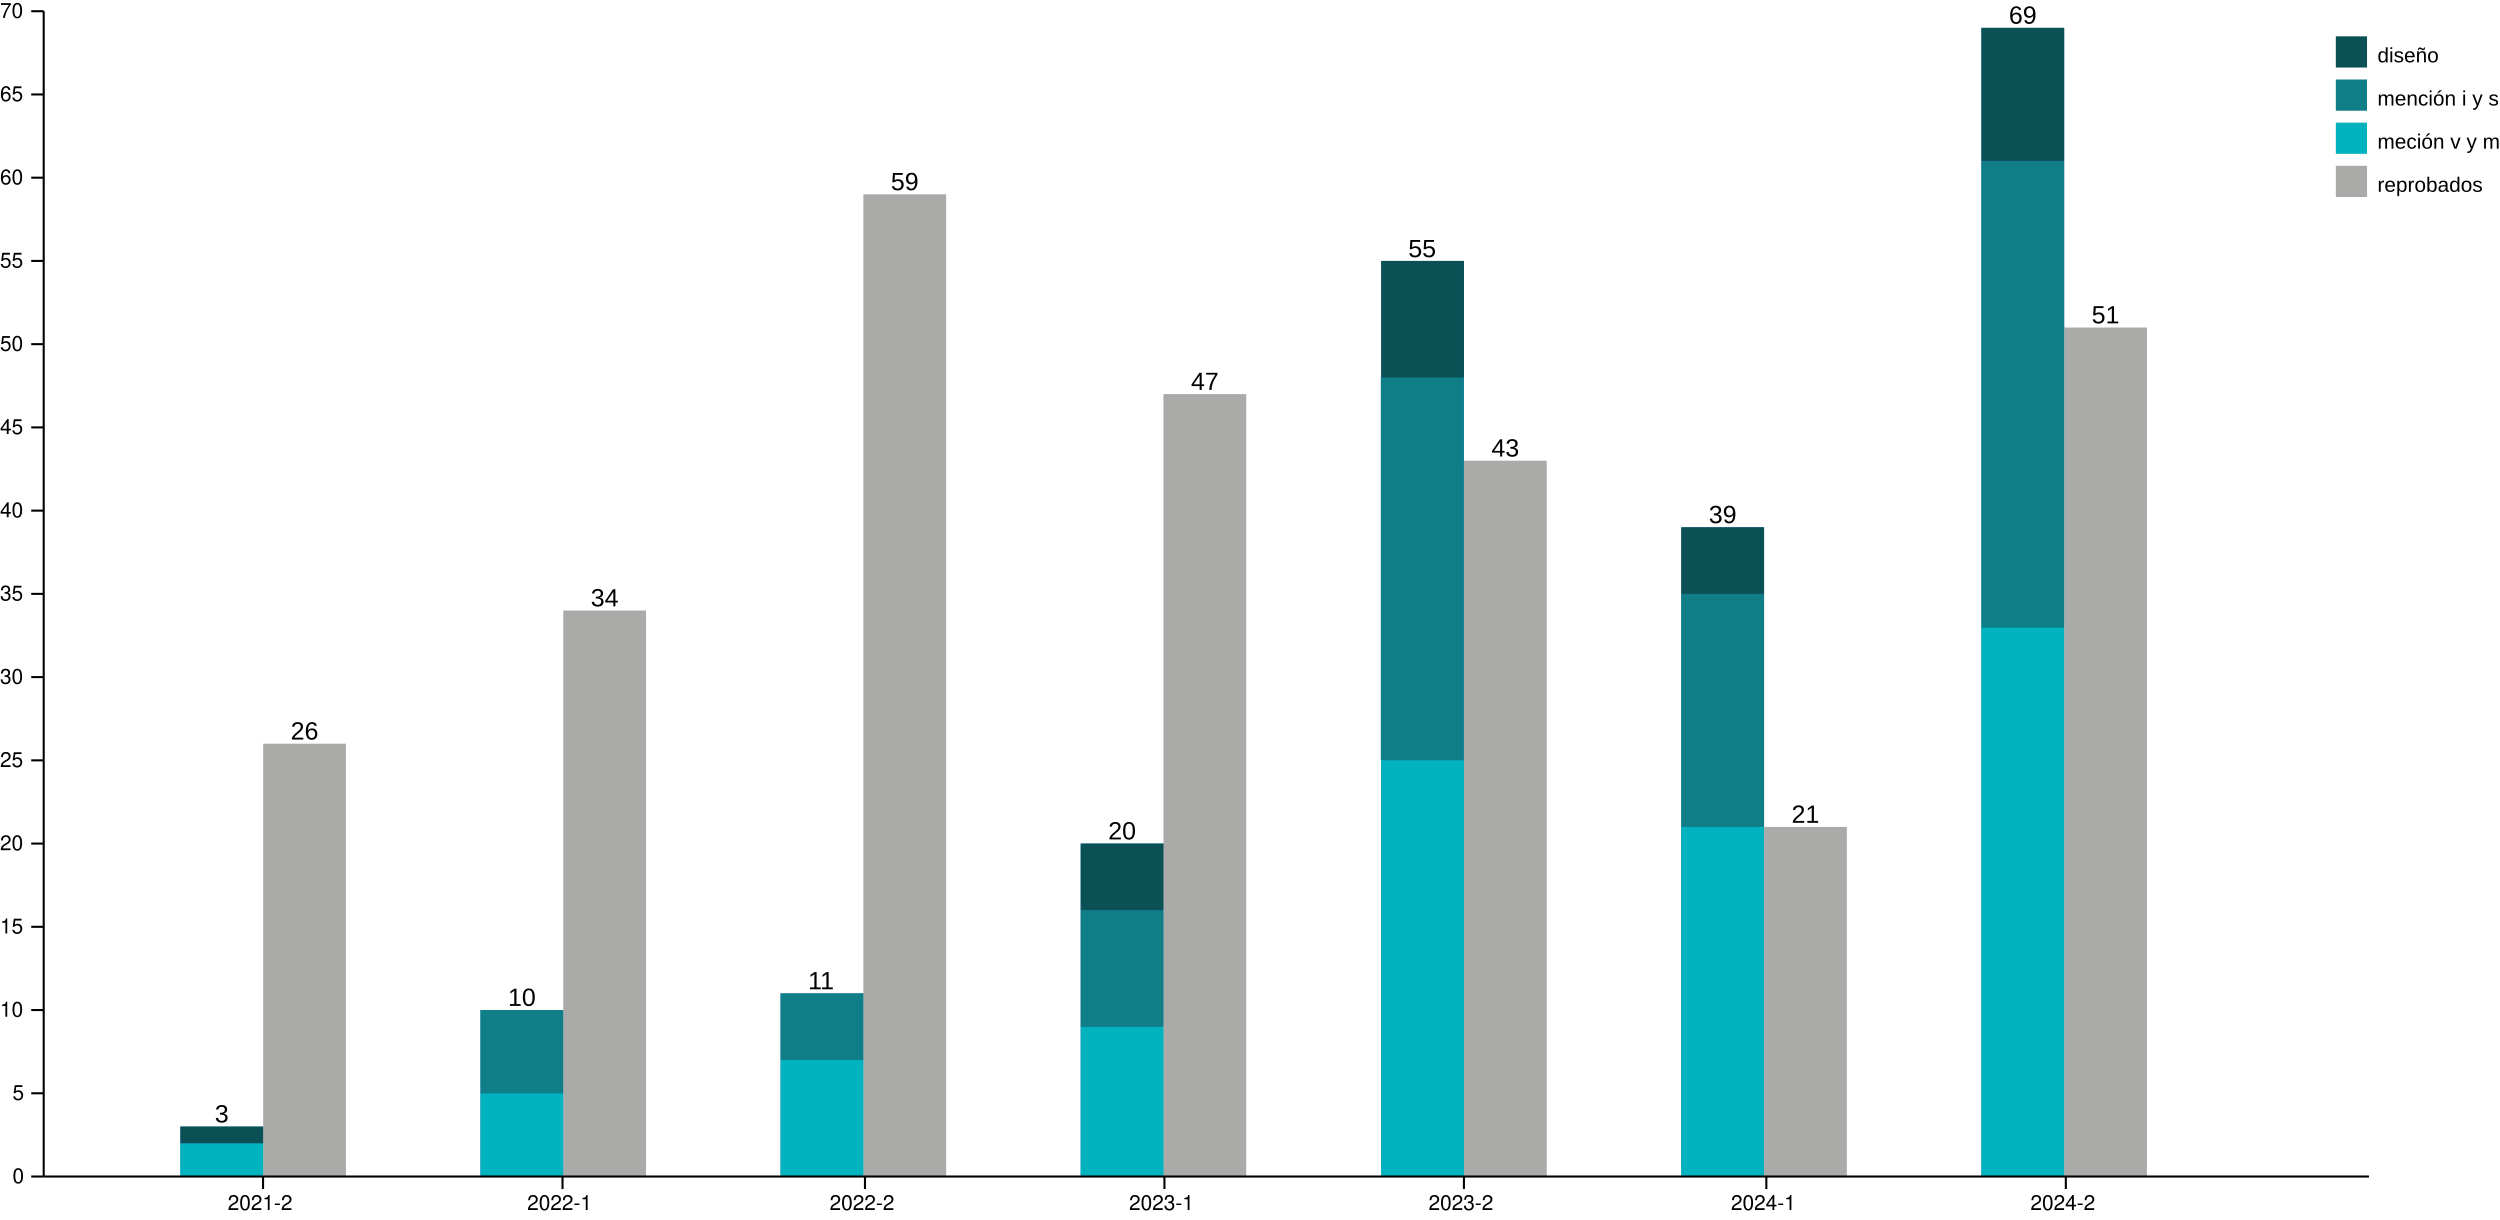
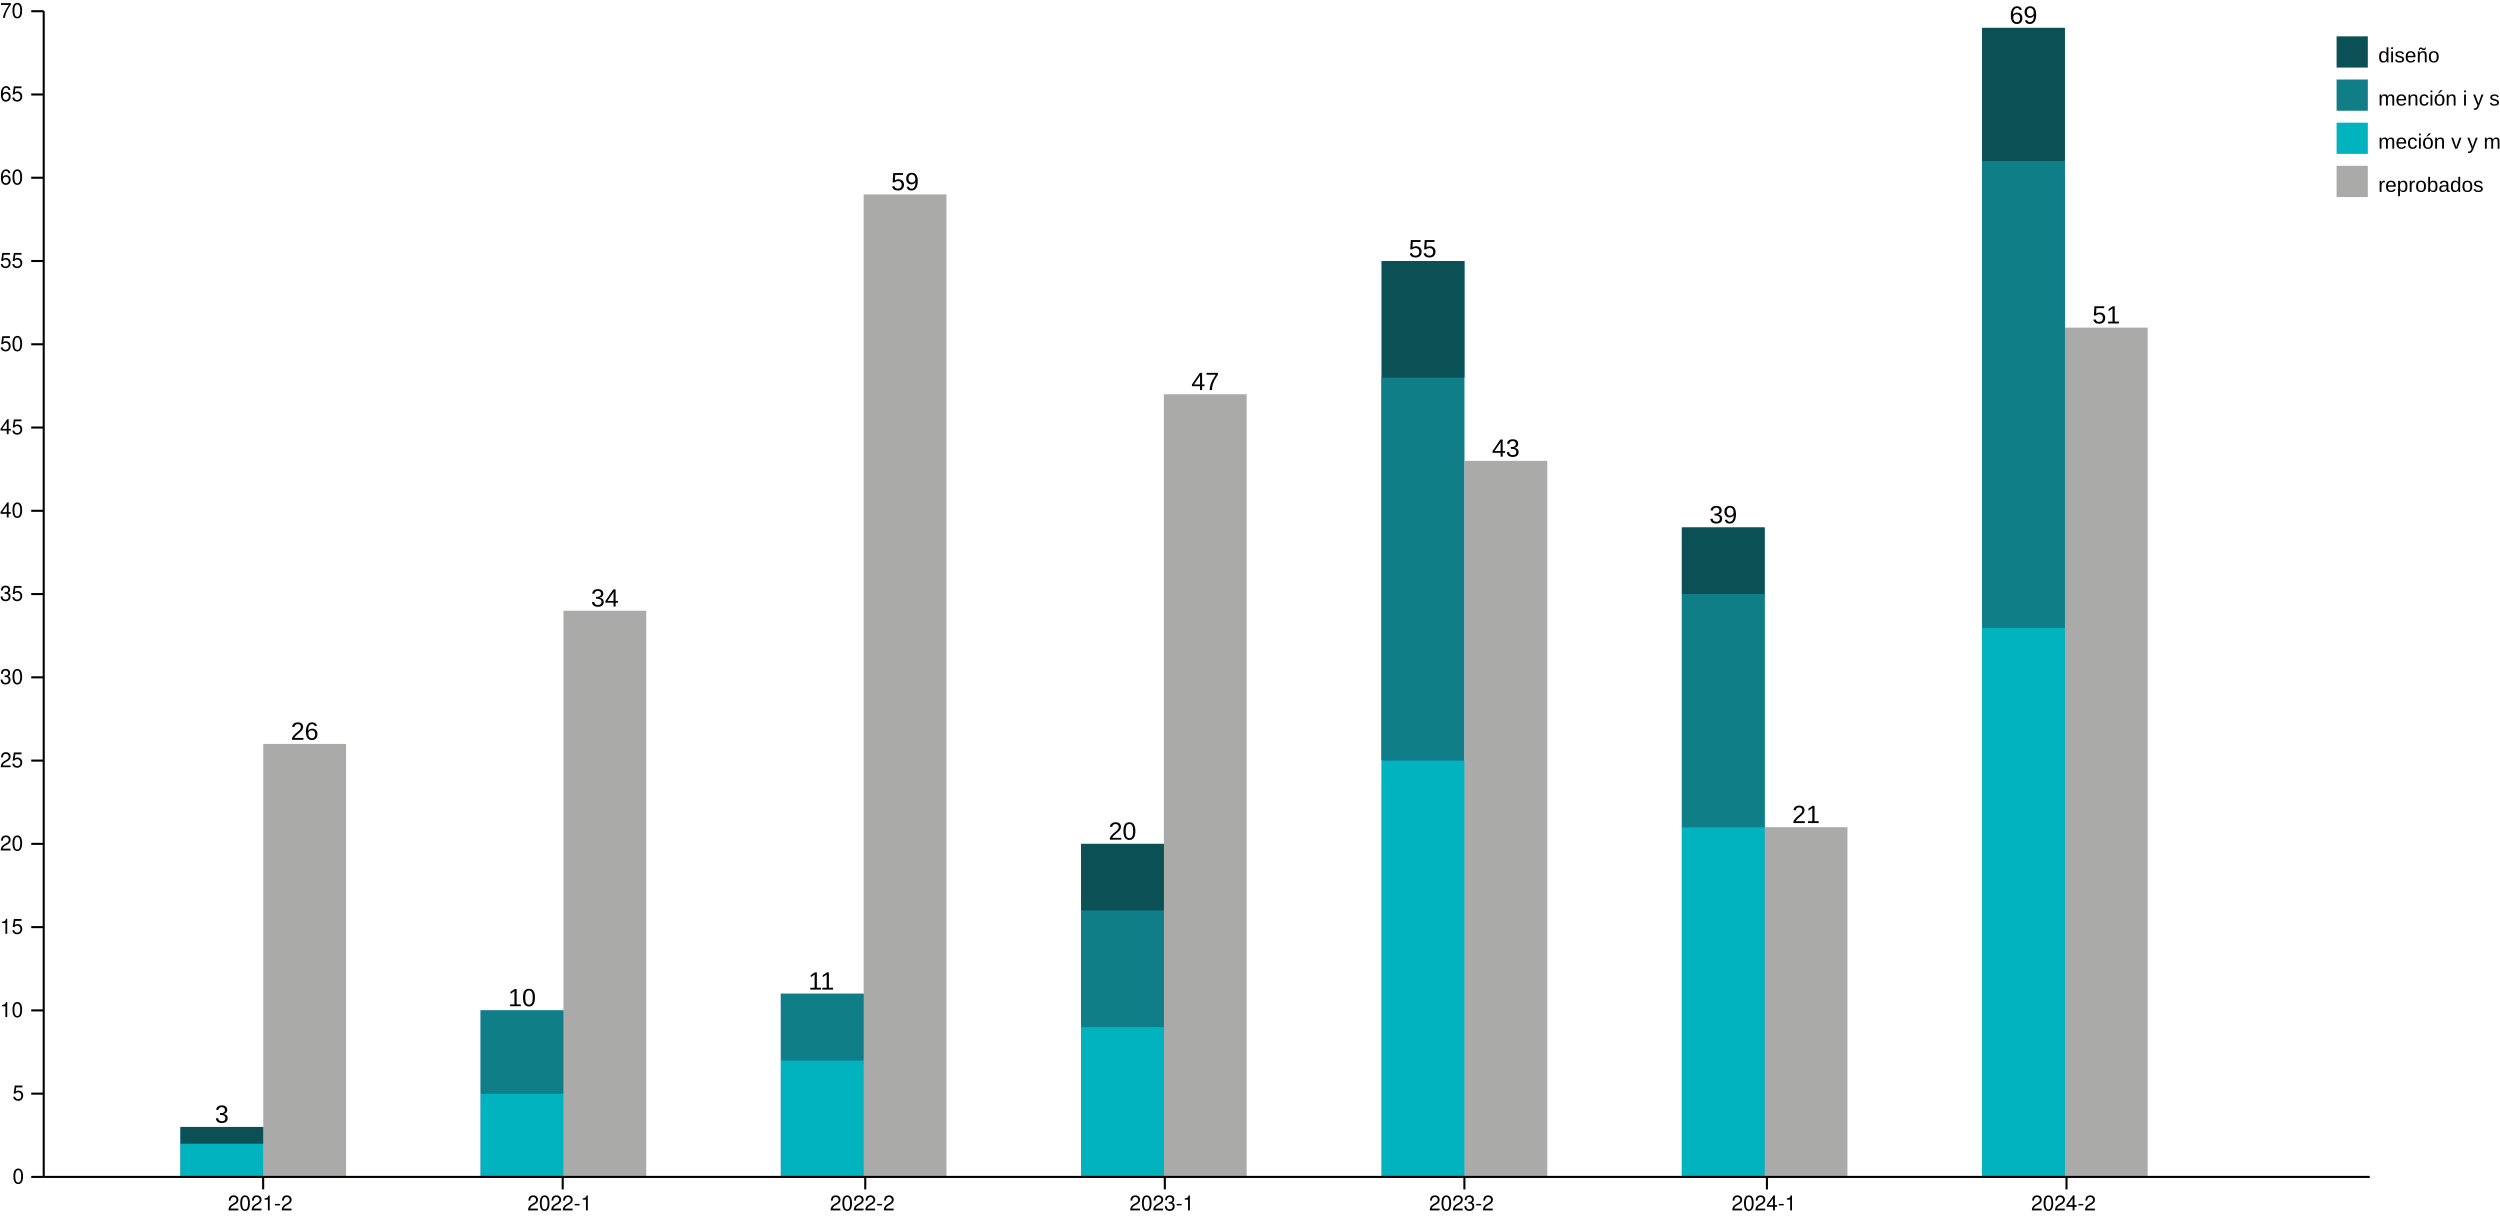
- <svg xmlns="http://www.w3.org/2000/svg" id="Capa_1" data-name="Capa 1" viewBox="0 0 1201.4 586">
+ <svg xmlns="http://www.w3.org/2000/svg" id="Capa_1" data-name="Capa 1" viewBox="0 0 1201 586">
  <defs>
    <style>
      .cls-1 {
        font-family: Helvetica, Helvetica;
      }

      .cls-1, .cls-2 {
        font-size: 10px;
      }

      .cls-1, .cls-2, .cls-3, .cls-4 {
        fill: #000;
      }

      .cls-1, .cls-2, .cls-3, .cls-4, .cls-5 {
        isolation: isolate;
      }

      .cls-2, .cls-3, .cls-4 {
        font-family: ArialMT, Arial;
      }

      .cls-6 {
        fill: #0a5054;
      }

      .cls-6, .cls-7, .cls-8, .cls-9, .cls-10 {
        stroke-width: 0px;
      }

      .cls-7 {
        fill: #aaaaa9;
      }

      .cls-3, .cls-4 {
        font-size: 12px;
      }

      .cls-8 {
        fill: #0f7e86;
      }

      .cls-9 {
        fill: #1f77b4;
      }

      .cls-11 {
        fill: none;
        stroke: #000;
      }

      .cls-4 {
        letter-spacing: -.07em;
      }

      .cls-10 {
        fill: #00b3bf;
      }
    </style>
  </defs>
  <rect id="undefined_-_aprueba" data-name="undefined - aprueba" class="cls-9" x="86.69" y="541.39" width="39.78" height="24" />
  <rect id="undefined_-_reprueban" data-name="undefined - reprueban" class="cls-7" x="126.46" y="357.39" width="39.78" height="208" />
  <rect id="undefined_-_meción_v_y_m" data-name="undefined - meción v y m" class="cls-10" x="86.69" y="549.39" width="39.78" height="16" />
  <rect id="undefined_-_diseño" data-name="undefined - diseño" class="cls-6" x="86.69" y="541.39" width="39.78" height="8" />
  <rect id="undefined_-_aprueba-2" data-name="undefined - aprueba-2" class="cls-9" x="230.9" y="485.39" width="39.78" height="80" />
  <rect id="undefined_-_reprueban-2" data-name="undefined - reprueban-2" class="cls-7" x="270.68" y="293.39" width="39.78" height="272" />
  <rect id="undefined_-_meción_v_y_m-2" data-name="undefined - meción v y m-2" class="cls-10" x="230.9" y="525.39" width="39.78" height="40" />
  <rect id="undefined_-_mención_i_y_s" data-name="undefined - mención i y s" class="cls-8" x="230.9" y="485.39" width="39.78" height="40" />
  <rect id="undefined_-_aprueba-3" data-name="undefined - aprueba-3" class="cls-9" x="375.12" y="477.39" width="39.78" height="88" />
  <rect id="undefined_-_reprueban-3" data-name="undefined - reprueban-3" class="cls-7" x="414.9" y="93.39" width="39.78" height="472" />
  <rect id="undefined_-_meción_v_y_m-3" data-name="undefined - meción v y m-3" class="cls-10" x="375.12" y="509.39" width="39.78" height="56" />
  <rect id="undefined_-_mención_i_y_s-2" data-name="undefined - mención i y s-2" class="cls-8" x="375.12" y="477.39" width="39.78" height="32" />
  <rect id="undefined_-_aprueba-4" data-name="undefined - aprueba-4" class="cls-9" x="519.34" y="405.39" width="39.78" height="160" />
  <rect id="undefined_-_reprueban-4" data-name="undefined - reprueban-4" class="cls-7" x="559.12" y="189.39" width="39.78" height="376" />
  <rect id="undefined_-_meción_v_y_m-4" data-name="undefined - meción v y m-4" class="cls-10" x="519.34" y="493.39" width="39.78" height="72" />
  <rect id="undefined_-_mención_i_y_s-3" data-name="undefined - mención i y s-3" class="cls-8" x="519.34" y="437.39" width="39.78" height="56" />
  <rect id="undefined_-_diseño-2" data-name="undefined - diseño-2" class="cls-6" x="519.34" y="405.39" width="39.78" height="32" />
  <rect id="undefined_-_aprueba-5" data-name="undefined - aprueba-5" class="cls-9" x="663.74" y="125.39" width="39.78" height="440" />
  <rect id="undefined_-_reprueban-5" data-name="undefined - reprueban-5" class="cls-7" x="703.52" y="221.39" width="39.78" height="344" />
  <rect id="undefined_-_meción_v_y_m-5" data-name="undefined - meción v y m-5" class="cls-10" x="663.74" y="365.39" width="39.78" height="200" />
  <rect id="undefined_-_mención_i_y_s-4" data-name="undefined - mención i y s-4" class="cls-8" x="663.56" y="181.21" width="39.78" height="184" />
  <rect id="undefined_-_diseño-3" data-name="undefined - diseño-3" class="cls-6" x="663.74" y="125.39" width="39.78" height="56" />
  <rect id="undefined_-_aprueba-6" data-name="undefined - aprueba-6" class="cls-9" x="807.96" y="253.39" width="39.78" height="312" />
  <rect id="undefined_-_reprueban-6" data-name="undefined - reprueban-6" class="cls-7" x="847.74" y="397.39" width="39.78" height="168" />
  <rect id="undefined_-_meción_v_y_m-6" data-name="undefined - meción v y m-6" class="cls-10" x="807.96" y="397.39" width="39.78" height="168" />
  <rect id="undefined_-_mención_i_y_s-5" data-name="undefined - mención i y s-5" class="cls-8" x="807.96" y="285.39" width="39.78" height="112" />
  <rect id="undefined_-_diseño-4" data-name="undefined - diseño-4" class="cls-6" x="807.96" y="253.39" width="39.78" height="32" />
  <rect id="undefined_-_aprueba-7" data-name="undefined - aprueba-7" class="cls-9" x="952.18" y="13.39" width="39.78" height="552" />
  <rect id="undefined_-_reprueban-7" data-name="undefined - reprueban-7" class="cls-7" x="991.96" y="157.39" width="39.78" height="408" />
  <rect id="undefined_-_meción_v_y_m-7" data-name="undefined - meción v y m-7" class="cls-10" x="952.18" y="301.39" width="39.78" height="264" />
  <rect id="undefined_-_mención_i_y_s-6" data-name="undefined - mención i y s-6" class="cls-8" x="952.18" y="77.59" width="39.78" height="224" />
  <rect id="undefined_-_diseño-5" data-name="undefined - diseño-5" class="cls-6" x="952.18" y="13.39" width="39.78" height="64" />
  <path class="cls-11" d="M21,565.39h1117.43" />
  <line class="cls-11" x1="126.42" y1="565.39" x2="126.42" y2="571.39" />
  <g class="cls-5">
    <text class="cls-1" transform="translate(109.42 581.49)">
      <tspan x="0" y="0">2021-2</tspan>
    </text>
  </g>
  <line class="cls-11" x1="270.33" y1="565.39" x2="270.33" y2="571.39" />
  <g class="cls-5">
    <text class="cls-1" transform="translate(253.34 581.49)">
      <tspan x="0" y="0">2022-1</tspan>
    </text>
  </g>
  <line class="cls-11" x1="415.67" y1="565.39" x2="415.67" y2="571.39" />
  <g class="cls-5">
    <text class="cls-1" transform="translate(398.67 581.49)">
      <tspan x="0" y="0">2022-2</tspan>
    </text>
  </g>
  <line class="cls-11" x1="559.58" y1="565.39" x2="559.58" y2="571.39" />
  <g class="cls-5">
    <text class="cls-1" transform="translate(542.58 581.49)">
      <tspan x="0" y="0">2023-1</tspan>
    </text>
  </g>
  <line class="cls-11" x1="703.5" y1="565.39" x2="703.5" y2="571.39" />
  <g class="cls-5">
    <text class="cls-1" transform="translate(686.5 581.49)">
      <tspan x="0" y="0">2023-2</tspan>
    </text>
  </g>
  <line class="cls-11" x1="848.83" y1="565.39" x2="848.83" y2="571.39" />
  <g class="cls-5">
    <text class="cls-1" transform="translate(831.83 581.49)">
      <tspan x="0" y="0">2024-1</tspan>
    </text>
  </g>
  <line class="cls-11" x1="992.75" y1="565.39" x2="992.75" y2="571.39" />
  <g class="cls-5">
    <text class="cls-1" transform="translate(975.75 581.49)">
      <tspan x="0" y="0">2024-2</tspan>
    </text>
  </g>
  <g id="yAxis">
    <path class="cls-11" d="M21,565.39V5.39" />
    <line class="cls-11" x1="21" y1="565.39" x2="15" y2="565.39" />
    <g class="cls-5">
      <text class="cls-1" transform="translate(6 568.59)">
        <tspan x="0" y="0">0</tspan>
      </text>
    </g>
    <line class="cls-11" x1="21" y1="525.39" x2="15" y2="525.39" />
    <g class="cls-5">
      <text class="cls-1" transform="translate(6 528.59)">
        <tspan x="0" y="0">5</tspan>
      </text>
    </g>
    <line class="cls-11" x1="21" y1="485.39" x2="15" y2="485.39" />
    <g class="cls-5">
      <text class="cls-1" transform="translate(0 488.59)">
        <tspan x="0" y="0">10</tspan>
      </text>
    </g>
    <line class="cls-11" x1="21" y1="445.39" x2="15" y2="445.39" />
    <g class="cls-5">
      <text class="cls-1" transform="translate(0 448.59)">
        <tspan x="0" y="0">15</tspan>
      </text>
    </g>
    <line class="cls-11" x1="21" y1="405.39" x2="15" y2="405.39" />
    <g class="cls-5">
      <text class="cls-1" transform="translate(0 408.59)">
        <tspan x="0" y="0">20</tspan>
      </text>
    </g>
    <line class="cls-11" x1="21" y1="365.39" x2="15" y2="365.39" />
    <g class="cls-5">
      <text class="cls-1" transform="translate(0 368.59)">
        <tspan x="0" y="0">25</tspan>
      </text>
    </g>
    <line class="cls-11" x1="21" y1="325.39" x2="15" y2="325.39" />
    <g class="cls-5">
      <text class="cls-1" transform="translate(0 328.59)">
        <tspan x="0" y="0">30</tspan>
      </text>
    </g>
    <line class="cls-11" x1="21" y1="285.39" x2="15" y2="285.39" />
    <g class="cls-5">
      <text class="cls-1" transform="translate(0 288.59)">
        <tspan x="0" y="0">35</tspan>
      </text>
    </g>
    <line class="cls-11" x1="21" y1="245.39" x2="15" y2="245.39" />
    <g class="cls-5">
      <text class="cls-1" transform="translate(0 248.59)">
        <tspan x="0" y="0">40</tspan>
      </text>
    </g>
    <line class="cls-11" x1="21" y1="205.39" x2="15" y2="205.39" />
    <g class="cls-5">
      <text class="cls-1" transform="translate(0 208.59)">
        <tspan x="0" y="0">45</tspan>
      </text>
    </g>
    <line class="cls-11" x1="21" y1="165.39" x2="15" y2="165.39" />
    <g class="cls-5">
      <text class="cls-1" transform="translate(0 168.59)">
        <tspan x="0" y="0">50</tspan>
      </text>
    </g>
    <line class="cls-11" x1="21" y1="125.39" x2="15" y2="125.39" />
    <g class="cls-5">
      <text class="cls-1" transform="translate(0 128.59)">
        <tspan x="0" y="0">55</tspan>
      </text>
    </g>
    <line class="cls-11" x1="21" y1="85.39" x2="15" y2="85.39" />
    <g class="cls-5">
      <text class="cls-1" transform="translate(0 88.59)">
        <tspan x="0" y="0">60</tspan>
      </text>
    </g>
    <line class="cls-11" x1="21" y1="45.39" x2="15" y2="45.39" />
    <g class="cls-5">
      <text class="cls-1" transform="translate(0 48.59)">
        <tspan x="0" y="0">65</tspan>
      </text>
    </g>
    <line class="cls-11" x1="21" y1="5.39" x2="15" y2="5.39" />
    <g class="cls-5">
      <text class="cls-1" transform="translate(0 8.59)">
        <tspan x="0" y="0">70</tspan>
      </text>
    </g>
  </g>
  <rect class="cls-6" x="1122.5" y="17.46" width="15" height="15" />
  <g class="cls-5">
    <g class="cls-5">
      <text class="cls-2" transform="translate(1142.5 29.96)">
        <tspan x="0" y="0">diseño</tspan>
      </text>
    </g>
  </g>
  <rect class="cls-10" x="1122.5" y="58.93" width="15" height="15" />
  <g class="cls-5">
    <g class="cls-5">
      <text class="cls-2" transform="translate(1142.5 71.43)">
        <tspan x="0" y="0">meción v y m</tspan>
      </text>
    </g>
  </g>
  <rect class="cls-8" x="1122.5" y="38.2" width="15" height="15" />
  <g class="cls-5">
    <g class="cls-5">
      <text class="cls-2" transform="translate(1142.5 50.7)">
        <tspan x="0" y="0">mención i y s</tspan>
      </text>
    </g>
  </g>
  <rect class="cls-7" x="1122.5" y="79.67" width="15" height="15" />
  <g class="cls-5">
    <g class="cls-5">
      <text class="cls-2" transform="translate(1142.5 92.17)">
        <tspan x="0" y="0">reprobados</tspan>
      </text>
    </g>
  </g>
  <g class="cls-5">
    <text class="cls-3" transform="translate(103.24 539.39)">
      <tspan x="0" y="0">3</tspan>
    </text>
  </g>
  <g class="cls-5">
    <text class="cls-3" transform="translate(139.68 355.39)">
      <tspan x="0" y="0">26</tspan>
    </text>
  </g>
  <g class="cls-5">
    <text class="cls-3" transform="translate(244.12 483.39)">
      <tspan x="0" y="0">10</tspan>
    </text>
  </g>
  <g class="cls-5">
    <text class="cls-3" transform="translate(283.9 291.39)">
      <tspan x="0" y="0">34</tspan>
    </text>
  </g>
  <g class="cls-5">
    <text class="cls-4" transform="translate(388.34 475.39)">
      <tspan x="0" y="0">1</tspan>
    </text>
    <text class="cls-3" transform="translate(394.12 475.39)">
      <tspan x="0" y="0">1</tspan>
    </text>
  </g>
  <g class="cls-5">
    <text class="cls-3" transform="translate(428.11 91.39)">
      <tspan x="0" y="0">59</tspan>
    </text>
  </g>
  <g class="cls-5">
    <text class="cls-3" transform="translate(532.56 403.39)">
      <tspan x="0" y="0">20</tspan>
    </text>
  </g>
  <g class="cls-5">
    <text class="cls-3" transform="translate(572.33 187.39)">
      <tspan x="0" y="0">47</tspan>
    </text>
  </g>
  <g class="cls-5">
    <text class="cls-3" transform="translate(676.77 123.58)">
      <tspan x="0" y="0">55</tspan>
    </text>
  </g>
  <g class="cls-5">
    <text class="cls-3" transform="translate(716.73 219.39)">
      <tspan x="0" y="0">43</tspan>
    </text>
  </g>
  <g class="cls-5">
    <text class="cls-3" transform="translate(821.18 251.39)">
      <tspan x="0" y="0">39</tspan>
    </text>
  </g>
  <g class="cls-5">
    <text class="cls-3" transform="translate(860.95 395.39)">
      <tspan x="0" y="0">21</tspan>
    </text>
  </g>
  <g class="cls-5">
    <text class="cls-3" transform="translate(965.39 11.39)">
      <tspan x="0" y="0">69</tspan>
    </text>
  </g>
  <g class="cls-5">
    <text class="cls-3" transform="translate(1005.17 155.39)">
      <tspan x="0" y="0">51</tspan>
    </text>
  </g>
</svg>
